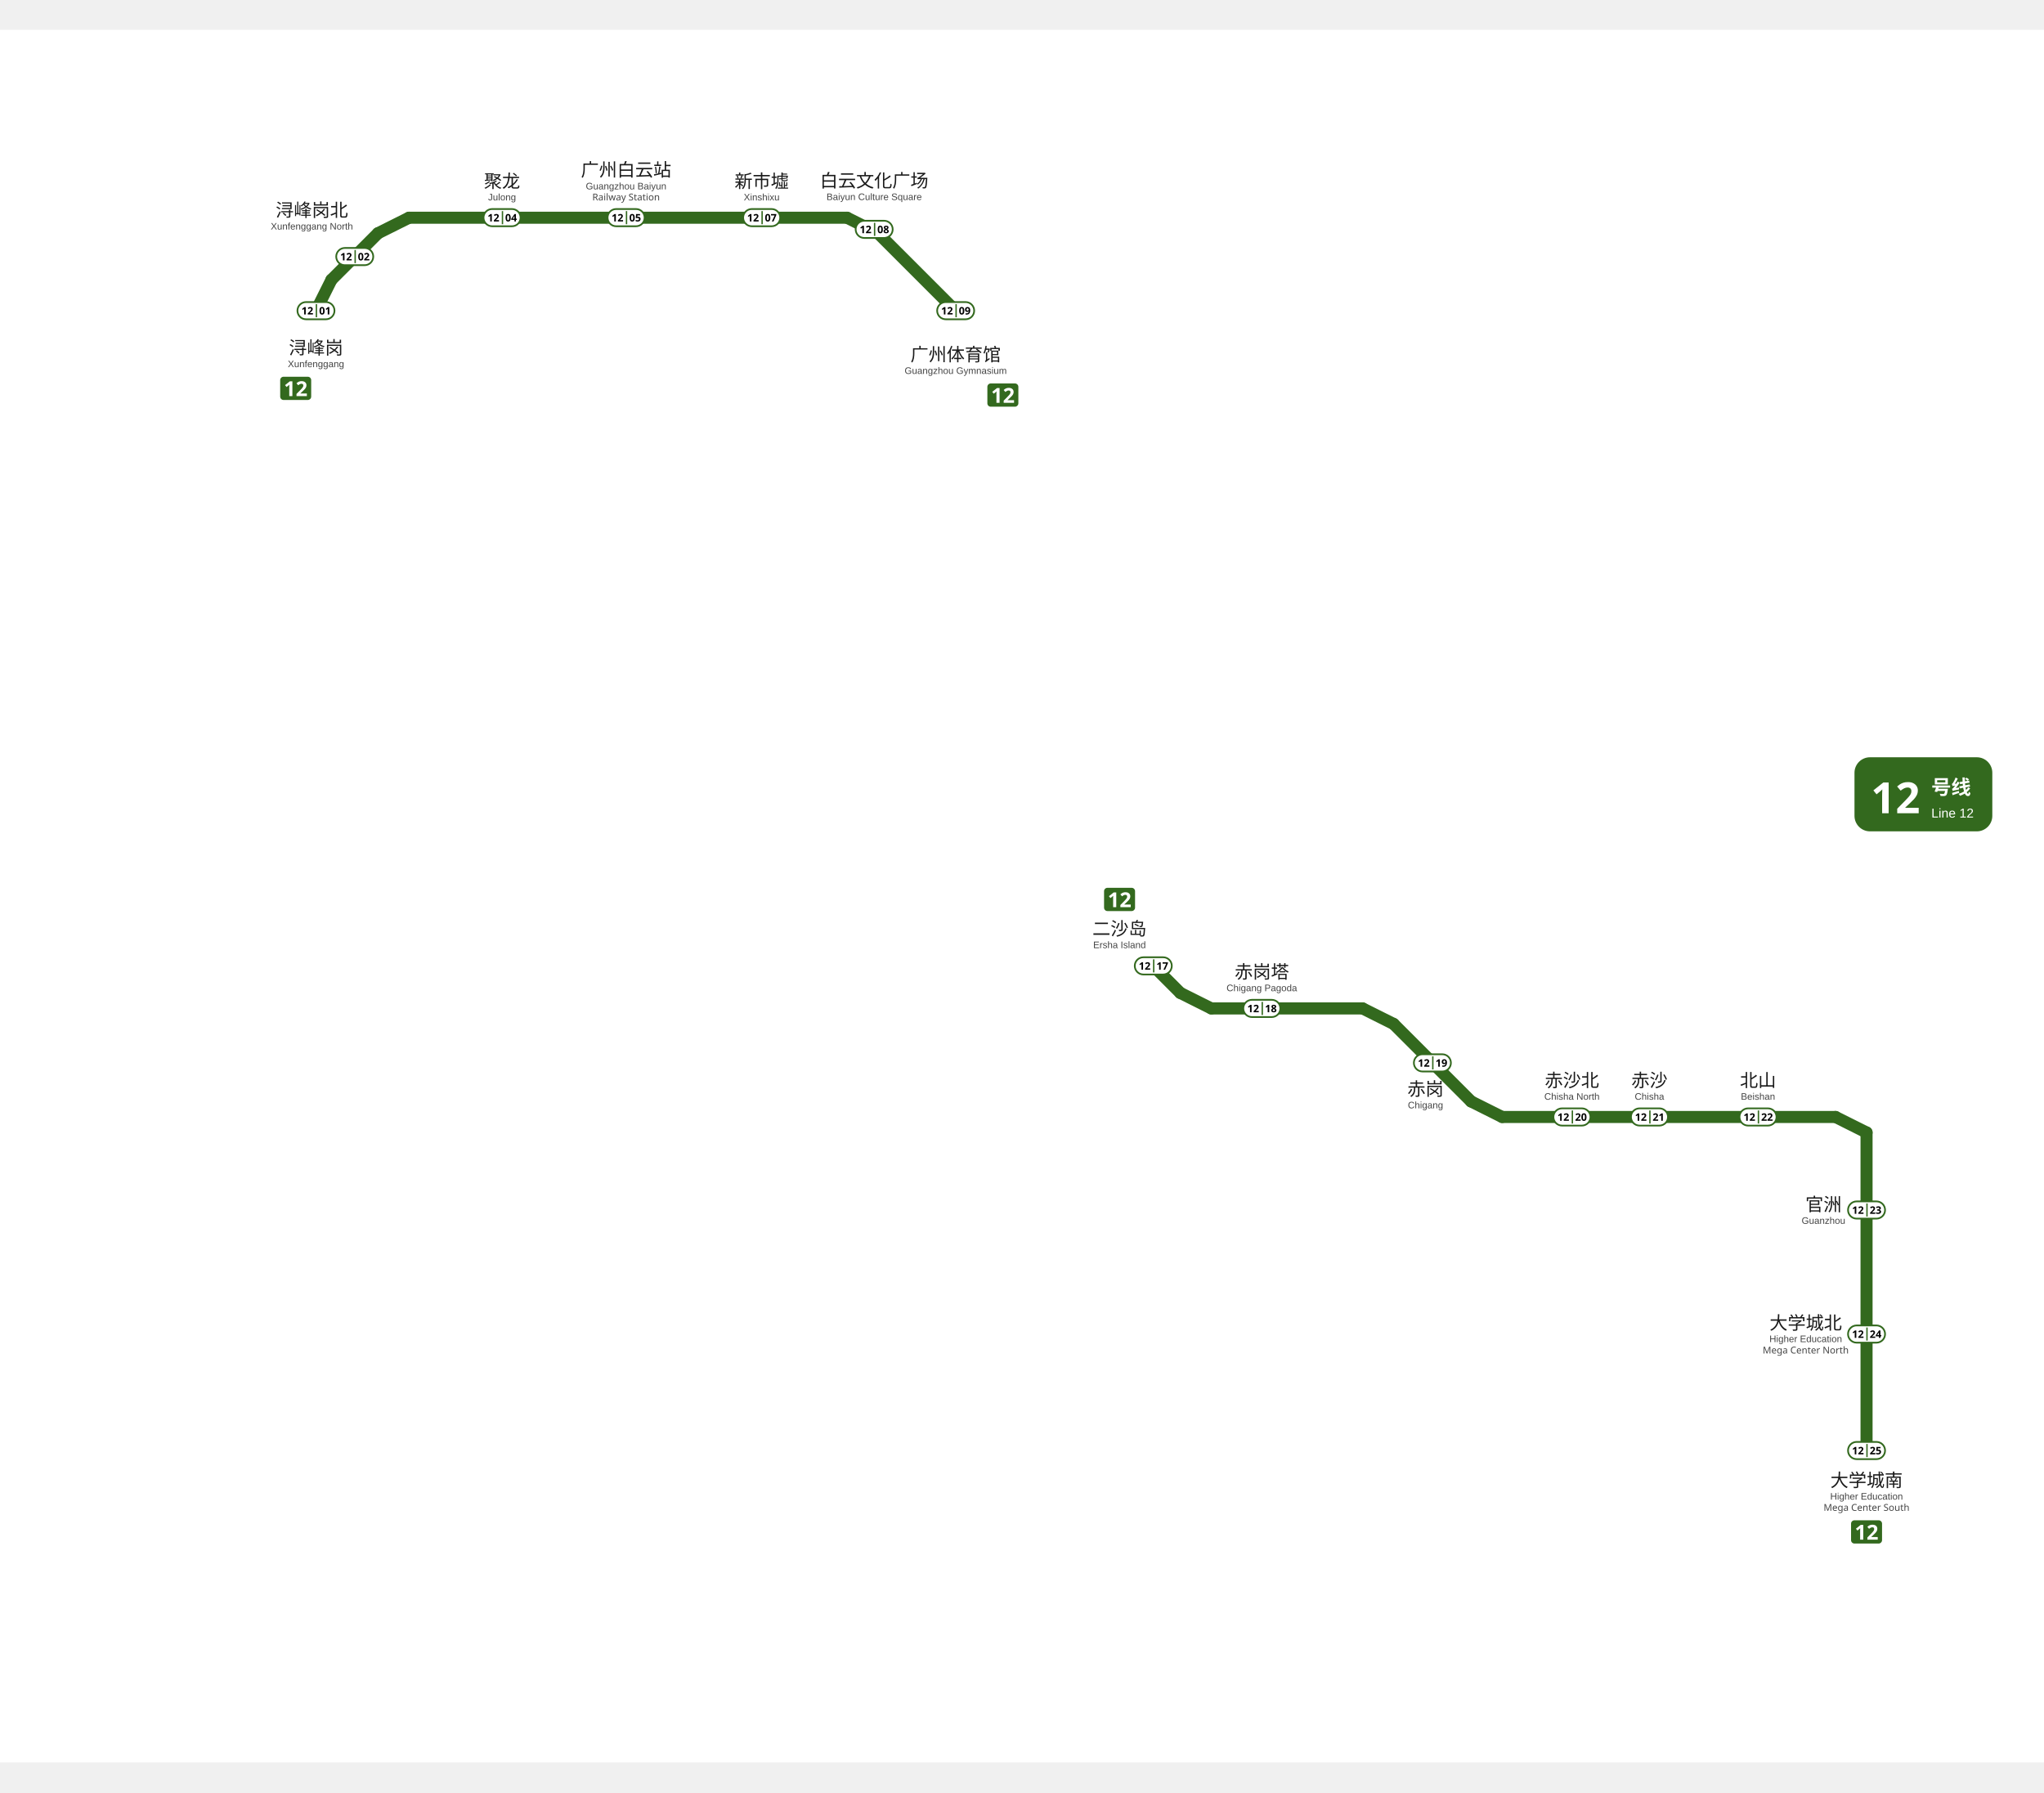
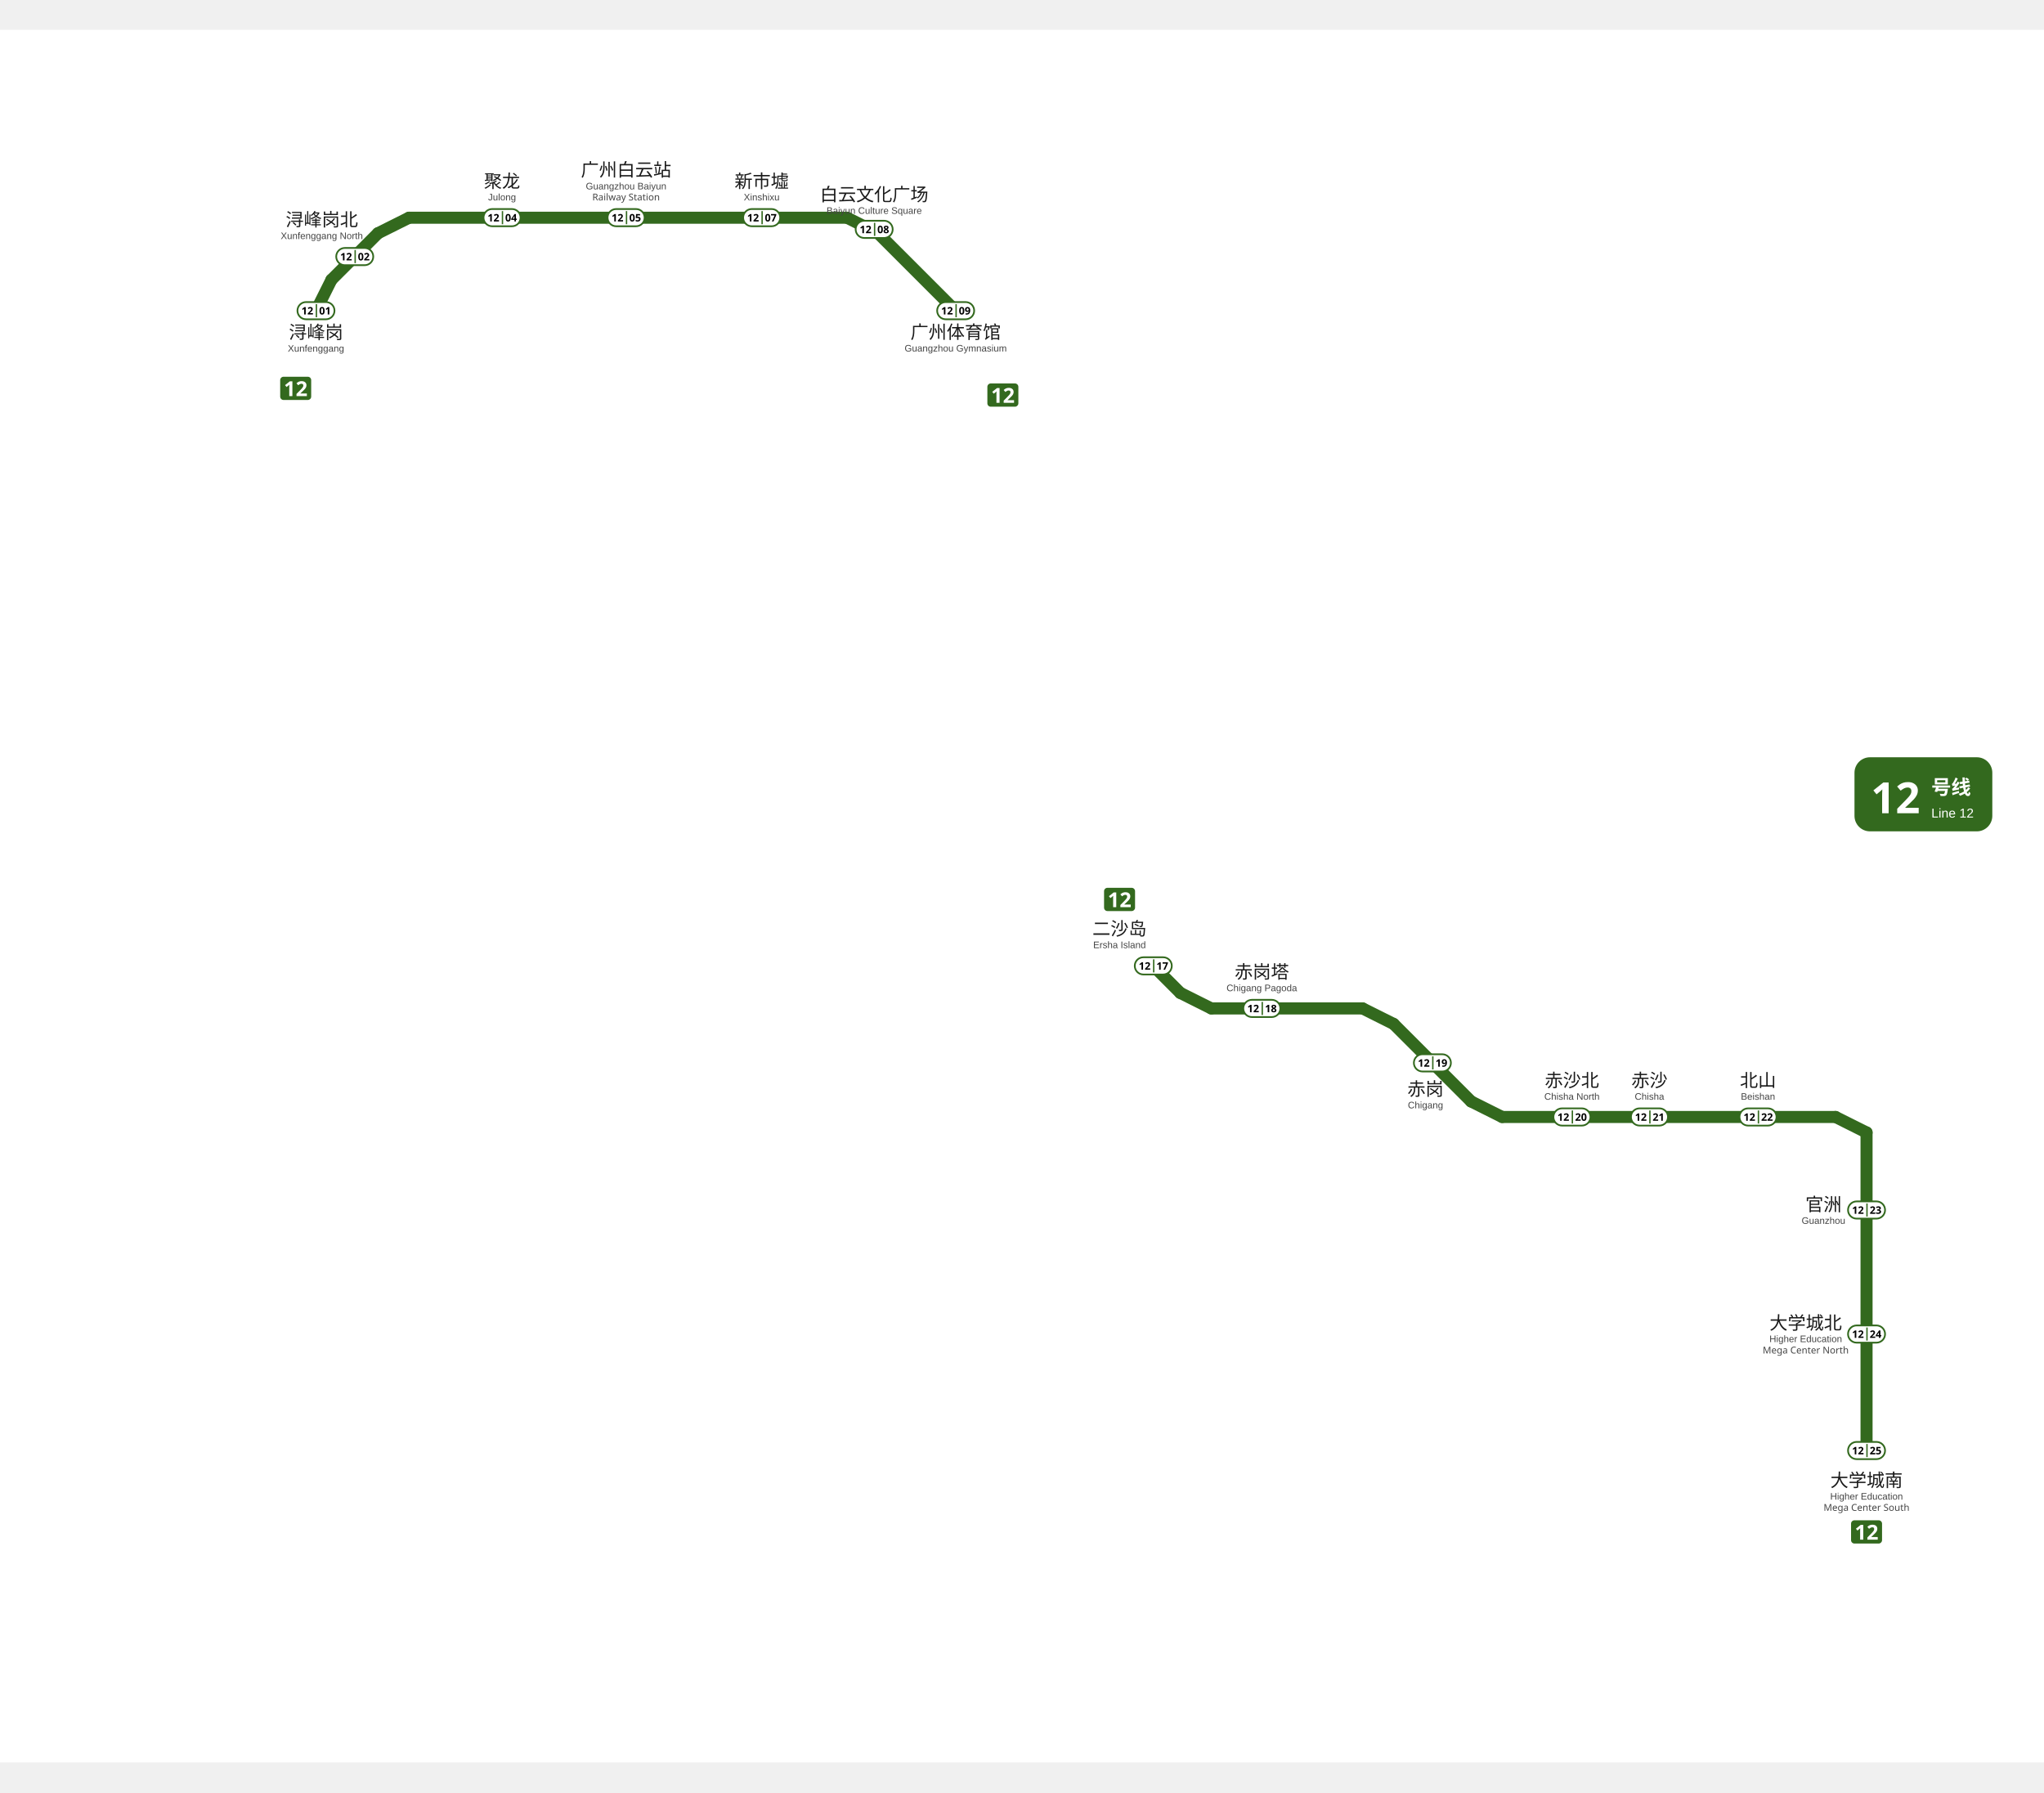
<svg xmlns="http://www.w3.org/2000/svg" data-multi="1" data-chains="浔峰岗,浔峰岗北,聚龙,广州白云站,新市墟,白云文化广场,广州体育馆|二沙岛,赤岗塔,赤岗,赤沙北,赤沙,北山,官洲,大学城北,大学城南" viewBox="883.1 577.2 1186.4 1005.6" data-pins="二沙岛,北山,大学城北,大学城南,官洲,广州体育馆,广州白云站,新市墟,浔峰岗,浔峰岗北,白云文化广场,聚龙,赤岗,赤岗塔,赤沙,赤沙北" width="690" height="605">
  <rect x="883.1" y="577.2" width="1186.4" height="1005.6" fill="#ffffff" />
  <g id="走廊">
    <line x1="1066.50" y1="740.25" x2="1075.50" y2="722.25" style="fill:none;stroke:#33691E;stroke-width:7;stroke-linecap:round" />
    <line x1="1075.50" y1="722.25" x2="1102.50" y2="695.25" style="fill:none;stroke:#33691E;stroke-width:7;stroke-linecap:round" />
    <line x1="1102.50" y1="695.25" x2="1120.50" y2="686.25" style="fill:none;stroke:#33691E;stroke-width:7;stroke-linecap:round" />
    <line x1="1120.50" y1="686.25" x2="1374.75" y2="686.25" style="fill:none;stroke:#33691E;stroke-width:7;stroke-linecap:round" />
    <line x1="1374.75" y1="686.25" x2="1392.75" y2="695.25" style="fill:none;stroke:#33691E;stroke-width:7;stroke-linecap:round" />
    <line x1="1392.75" y1="695.25" x2="1437.75" y2="740.25" style="fill:none;stroke:#33691E;stroke-width:7;stroke-linecap:round" />
    <line x1="1552.50" y1="1120.50" x2="1568.20" y2="1136.20" style="fill:none;stroke:#33691E;stroke-width:7;stroke-linecap:round" />
    <line x1="1568.20" y1="1136.20" x2="1586.20" y2="1145.20" style="fill:none;stroke:#33691E;stroke-width:7;stroke-linecap:round" />
    <line x1="1586.20" y1="1145.20" x2="1674.00" y2="1145.20" style="fill:none;stroke:#33691E;stroke-width:7;stroke-linecap:round" />
    <line x1="1674.00" y1="1145.20" x2="1692.00" y2="1154.20" style="fill:none;stroke:#33691E;stroke-width:7;stroke-linecap:round" />
    <line x1="1692.00" y1="1154.20" x2="1737.00" y2="1199.20" style="fill:none;stroke:#33691E;stroke-width:7;stroke-linecap:round" />
    <line x1="1737.00" y1="1199.20" x2="1755.00" y2="1208.20" style="fill:none;stroke:#33691E;stroke-width:7;stroke-linecap:round" />
    <line x1="1755.00" y1="1208.20" x2="1948.50" y2="1208.20" style="fill:none;stroke:#33691E;stroke-width:7;stroke-linecap:round" />
    <line x1="1948.50" y1="1208.20" x2="1966.50" y2="1217.20" style="fill:none;stroke:#33691E;stroke-width:7;stroke-linecap:round" />
    <line x1="1966.50" y1="1217.20" x2="1966.50" y2="1401.80" style="fill:none;stroke:#33691E;stroke-width:7;stroke-linecap:round" />
  </g>
  <g id="线路徽标">
    <g data-badge="chip" transform="translate(1045.73 778.544)" data-box="1045.7,778.5,1063.7,792.0">
      <path d="M16.04 13.49h-14.09c-1.07 0 -1.95 -0.88 -1.95 -1.95v-9.59c0 -1.07 0.88 -1.95 1.95 -1.95h14.09c1.07 0 1.95 0.88 1.95 1.95v9.59C17.99 12.61 17.11 13.49 16.04 13.49z" fill="#33691E" />
      <path d="M7.08 11.24h-1.81v-4.96c0 -0.2 0 -0.47 0.01 -0.81c0.01 -0.34 0.02 -0.64 0.04 -0.89c-0.04 0.05 -0.13 0.13 -0.26 0.26c-0.13 0.12 -0.25 0.23 -0.37 0.33l-0.98 0.79l-0.88 -1.09l2.76 -2.2h1.49V11.24z" fill="#FFFFFF" />
      <path d="M15.46 11.24h-5.99v-1.26l2.15 -2.17c0.43 -0.45 0.78 -0.82 1.04 -1.12c0.26 -0.3 0.46 -0.57 0.58 -0.82s0.18 -0.51 0.18 -0.79c0 -0.34 -0.09 -0.6 -0.28 -0.77s-0.44 -0.25 -0.76 -0.25c-0.33 0 -0.65 0.08 -0.96 0.23c-0.31 0.15 -0.64 0.37 -0.98 0.65l-0.98 -1.16c0.24 -0.21 0.5 -0.41 0.78 -0.59c0.28 -0.19 0.6 -0.34 0.97 -0.46c0.36 -0.12 0.8 -0.17 1.31 -0.17c0.56 0 1.04 0.1 1.45 0.31s0.72 0.48 0.94 0.83c0.22 0.35 0.33 0.74 0.33 1.18c0 0.47 -0.09 0.9 -0.28 1.3c-0.19 0.39 -0.46 0.78 -0.82 1.16s-0.79 0.81 -1.29 1.27l-1.1 1.03v0.08h3.73V11.24z" fill="#FFFFFF" />
    </g>
    <g data-badge="chip" transform="translate(1456.2 782.446)" data-box="1456.2,782.4,1474.2,795.9">
      <path d="M16.04 13.49h-14.09c-1.07 0 -1.95 -0.88 -1.95 -1.95v-9.59c0 -1.07 0.88 -1.95 1.95 -1.95h14.09c1.07 0 1.95 0.88 1.95 1.95v9.59C17.99 12.61 17.11 13.49 16.04 13.49z" fill="#33691E" />
      <path d="M7.08 11.24h-1.81v-4.96c0 -0.2 0 -0.47 0.01 -0.81c0.01 -0.34 0.02 -0.64 0.04 -0.89c-0.04 0.05 -0.13 0.13 -0.26 0.26c-0.13 0.12 -0.25 0.23 -0.37 0.33l-0.98 0.79l-0.88 -1.09l2.76 -2.2h1.49V11.24z" fill="#FFFFFF" />
      <path d="M15.46 11.24h-5.99v-1.26l2.15 -2.17c0.43 -0.45 0.78 -0.82 1.04 -1.12c0.26 -0.3 0.46 -0.57 0.58 -0.82s0.18 -0.51 0.18 -0.79c0 -0.34 -0.09 -0.6 -0.28 -0.77s-0.44 -0.25 -0.76 -0.25c-0.33 0 -0.65 0.08 -0.96 0.23c-0.31 0.15 -0.64 0.37 -0.98 0.65l-0.98 -1.16c0.24 -0.21 0.5 -0.41 0.78 -0.59c0.28 -0.19 0.6 -0.34 0.97 -0.46c0.36 -0.12 0.8 -0.17 1.31 -0.17c0.56 0 1.04 0.1 1.45 0.31s0.72 0.48 0.94 0.83c0.22 0.35 0.33 0.74 0.33 1.18c0 0.47 -0.09 0.9 -0.28 1.3c-0.19 0.39 -0.46 0.78 -0.82 1.16s-0.79 0.81 -1.29 1.27l-1.1 1.03v0.08h3.73V11.24z" fill="#FFFFFF" />
    </g>
    <g data-badge="header" transform="translate(1959.5 999.417)" data-ink="#FFFFFF" data-box="1959.5,999.4,2039.5,1042.4" data-chip="1959.5,999.4,2039.5,1042.4">
      <rect x="0" y="0" width="80.0" height="43.0" rx="9.0" fill="#33691E" />
      <text x="9.5" y="32.5" font-family="'Microsoft YaHei', sans-serif" font-size="25" font-weight="bold" fill="#FFFFFF">12</text>
      <text x="44.6" y="21.5" font-family="'Microsoft YaHei', sans-serif" font-size="11.5" font-weight="600" fill="#FFFFFF">号线</text>
      <text x="44.6" y="35.0" font-family="Arial, sans-serif" font-size="7.5" fill="#FFFFFF">Line 12</text>
    </g>
    <g data-badge="chip" transform="translate(1523.93 1075.19)" data-box="1523.9,1075.2,1541.9,1088.7">
      <path d="M16.04 13.49h-14.09c-1.07 0 -1.95 -0.88 -1.95 -1.95v-9.59c0 -1.07 0.88 -1.95 1.95 -1.95h14.09c1.07 0 1.95 0.88 1.95 1.95v9.59C17.99 12.61 17.11 13.49 16.04 13.49z" fill="#33691E" />
      <path d="M7.08 11.24h-1.81v-4.96c0 -0.2 0 -0.47 0.01 -0.81c0.01 -0.34 0.02 -0.64 0.04 -0.89c-0.04 0.05 -0.13 0.13 -0.26 0.26c-0.13 0.12 -0.25 0.23 -0.37 0.33l-0.98 0.79l-0.88 -1.09l2.76 -2.2h1.49V11.24z" fill="#FFFFFF" />
      <path d="M15.46 11.24h-5.99v-1.26l2.15 -2.17c0.43 -0.45 0.78 -0.82 1.04 -1.12c0.26 -0.3 0.46 -0.57 0.58 -0.82s0.18 -0.51 0.18 -0.79c0 -0.34 -0.09 -0.6 -0.28 -0.77s-0.44 -0.25 -0.76 -0.25c-0.33 0 -0.65 0.08 -0.96 0.23c-0.31 0.15 -0.64 0.37 -0.98 0.65l-0.98 -1.16c0.24 -0.21 0.5 -0.41 0.78 -0.59c0.28 -0.19 0.6 -0.34 0.97 -0.46c0.36 -0.12 0.8 -0.17 1.31 -0.17c0.56 0 1.04 0.1 1.45 0.31s0.72 0.48 0.94 0.83c0.22 0.35 0.33 0.74 0.33 1.18c0 0.47 -0.09 0.9 -0.28 1.3c-0.19 0.39 -0.46 0.78 -0.82 1.16s-0.79 0.81 -1.29 1.27l-1.1 1.03v0.08h3.73V11.24z" fill="#FFFFFF" />
    </g>
    <g data-badge="chip" transform="translate(1957.51 1442.3)" data-box="1957.5,1442.3,1975.5,1455.8">
      <path d="M16.04 13.49h-14.09c-1.07 0 -1.95 -0.88 -1.95 -1.95v-9.59c0 -1.07 0.88 -1.95 1.95 -1.95h14.09c1.07 0 1.95 0.88 1.95 1.95v9.59C17.99 12.61 17.11 13.49 16.04 13.49z" fill="#33691E" />
      <path d="M7.08 11.24h-1.81v-4.96c0 -0.2 0 -0.47 0.01 -0.81c0.01 -0.34 0.02 -0.64 0.04 -0.89c-0.04 0.05 -0.13 0.13 -0.26 0.26c-0.13 0.12 -0.25 0.23 -0.37 0.33l-0.98 0.79l-0.88 -1.09l2.76 -2.2h1.49V11.24z" fill="#FFFFFF" />
      <path d="M15.46 11.24h-5.99v-1.26l2.15 -2.17c0.43 -0.45 0.78 -0.82 1.04 -1.12c0.26 -0.3 0.46 -0.57 0.58 -0.82s0.18 -0.51 0.18 -0.79c0 -0.34 -0.09 -0.6 -0.28 -0.77s-0.44 -0.25 -0.76 -0.25c-0.33 0 -0.65 0.08 -0.96 0.23c-0.31 0.15 -0.64 0.37 -0.98 0.65l-0.98 -1.16c0.24 -0.21 0.5 -0.41 0.78 -0.59c0.28 -0.19 0.6 -0.34 0.97 -0.46c0.36 -0.12 0.8 -0.17 1.31 -0.17c0.56 0 1.04 0.1 1.45 0.31s0.72 0.48 0.94 0.83c0.22 0.35 0.33 0.74 0.33 1.18c0 0.47 -0.09 0.9 -0.28 1.3c-0.19 0.39 -0.46 0.78 -0.82 1.16s-0.79 0.81 -1.29 1.27l-1.1 1.03v0.08h3.73V11.24z" fill="#FFFFFF" />
    </g>
  </g>
  <g id="站名标注" font-family="'Microsoft YaHei', 'PingFang SC', sans-serif">
-     <text x="1066.50" y="765.50" text-anchor="middle" font-size="10.5" font-weight="500" fill="#1a1a1a">浔峰岗</text>
-     <text x="1066.50" y="773.00" text-anchor="middle" font-size="5.5" font-family="Arial, sans-serif" fill="#444444">Xunfenggang</text>
+     <text x="1066.50" y="756.50" text-anchor="middle" font-size="10.5" font-weight="500" fill="#1a1a1a">浔峰岗</text>
+     <text x="1066.50" y="764.00" text-anchor="middle" font-size="5.5" font-family="Arial, sans-serif" fill="#444444">Xunfenggang</text>
    <text x="1174.50" y="668.80" text-anchor="middle" font-size="10.5" font-weight="500" fill="#1a1a1a">聚龙</text>
    <text x="1174.50" y="676.20" text-anchor="middle" font-size="5.5" font-family="Arial, sans-serif" fill="#444444">Julong</text>
    <text x="1246.50" y="662.20" text-anchor="middle" font-size="10.5" font-weight="500" fill="#1a1a1a">广州白云站</text>
    <text x="1246.50" y="669.80" text-anchor="middle" font-size="5.5" font-family="Arial, sans-serif" fill="#444444">Guangzhou Baiyun</text>
    <text x="1246.50" y="676.20" text-anchor="middle" font-size="5.5" fill="#444444">Railway Station</text>
    <text x="1325.20" y="668.80" text-anchor="middle" font-size="10.5" font-weight="500" fill="#1a1a1a">新市墟</text>
    <text x="1325.20" y="676.20" text-anchor="middle" font-size="5.5" font-family="Arial, sans-serif" fill="#444444">Xinshixu</text>
-     <text x="1437.80" y="769.40" text-anchor="middle" font-size="10.5" font-weight="500" fill="#1a1a1a">广州体育馆</text>
-     <text x="1437.80" y="776.90" text-anchor="middle" font-size="5.5" font-family="Arial, sans-serif" fill="#444444">Guangzhou Gymnasium</text>
-     <text x="1064.10" y="685.60" text-anchor="middle" font-size="10.5" font-weight="500" fill="#1a1a1a">浔峰岗北</text>
-     <text x="1064.10" y="693.10" text-anchor="middle" font-size="5.5" font-family="Arial, sans-serif" fill="#444444">Xunfenggang North</text>
-     <text x="1390.50" y="668.50" text-anchor="middle" font-size="10.5" font-weight="500" fill="#1a1a1a">白云文化广场</text>
-     <text x="1390.50" y="676.00" text-anchor="middle" font-size="5.5" font-family="Arial, sans-serif" fill="#444444">Baiyun Culture Square</text>
+     <text x="1437.80" y="756.40" text-anchor="middle" font-size="10.5" font-weight="500" fill="#1a1a1a">广州体育馆</text>
+     <text x="1437.80" y="763.90" text-anchor="middle" font-size="5.5" font-family="Arial, sans-serif" fill="#444444">Guangzhou Gymnasium</text>
+     <text x="1069.89" y="691.12" text-anchor="middle" font-size="10.5" font-weight="500" fill="#1a1a1a">浔峰岗北</text>
+     <text x="1069.89" y="698.62" text-anchor="middle" font-size="5.5" font-family="Arial, sans-serif" fill="#444444">Xunfenggang North</text>
+     <text x="1390.50" y="676.50" text-anchor="middle" font-size="10.5" font-weight="500" fill="#1a1a1a">白云文化广场</text>
+     <text x="1390.50" y="684.00" text-anchor="middle" font-size="5.5" font-family="Arial, sans-serif" fill="#444444">Baiyun Culture Square</text>
    <text x="1615.50" y="1127.70" text-anchor="middle" font-size="10.5" font-weight="500" fill="#1a1a1a">赤岗塔</text>
    <text x="1615.50" y="1135.20" text-anchor="middle" font-size="5.5" font-family="Arial, sans-serif" fill="#444444">Chigang Pagoda</text>
    <text x="1710.50" y="1195.70" text-anchor="middle" font-size="10.5" font-weight="500" fill="#1a1a1a">赤岗</text>
    <text x="1710.50" y="1203.20" text-anchor="middle" font-size="5.5" font-family="Arial, sans-serif" fill="#444444">Chigang</text>
    <text x="1795.50" y="1190.70" text-anchor="middle" font-size="10.5" font-weight="500" fill="#1a1a1a">赤沙北</text>
    <text x="1795.50" y="1198.20" text-anchor="middle" font-size="5.5" font-family="Arial, sans-serif" fill="#444444">Chisha North</text>
    <text x="1840.50" y="1190.70" text-anchor="middle" font-size="10.5" font-weight="500" fill="#1a1a1a">赤沙</text>
    <text x="1840.50" y="1198.20" text-anchor="middle" font-size="5.5" font-family="Arial, sans-serif" fill="#444444">Chisha</text>
    <text x="1903.50" y="1190.70" text-anchor="middle" font-size="10.5" font-weight="500" fill="#1a1a1a">北山</text>
    <text x="1903.50" y="1198.20" text-anchor="middle" font-size="5.5" font-family="Arial, sans-serif" fill="#444444">Beishan</text>
    <text x="1941.50" y="1262.73" text-anchor="middle" font-size="10.5" font-weight="500" fill="#1a1a1a">官洲</text>
    <text x="1941.50" y="1270.23" text-anchor="middle" font-size="5.5" font-family="Arial, sans-serif" fill="#444444">Guanzhou</text>
    <text x="1931.20" y="1331.48" text-anchor="middle" font-size="10.5" font-weight="500" fill="#1a1a1a">大学城北</text>
    <text x="1931.20" y="1338.88" text-anchor="middle" font-size="5.5" font-family="Arial, sans-serif" fill="#444444">Higher Education</text>
    <text x="1931.20" y="1345.48" text-anchor="middle" font-size="5.5" fill="#444444">Mega Center North</text>
    <text x="1966.50" y="1422.80" text-anchor="middle" font-size="10.5" font-weight="500" fill="#1a1a1a">大学城南</text>
    <text x="1966.50" y="1430.30" text-anchor="middle" font-size="5.5" font-family="Arial, sans-serif" fill="#444444">Higher Education</text>
    <text x="1966.50" y="1436.80" text-anchor="middle" font-size="5.5" fill="#444444">Mega Center South</text>
    <text x="1532.90" y="1102.70" text-anchor="middle" font-size="10.5" font-weight="500" fill="#1a1a1a">二沙岛</text>
    <text x="1532.90" y="1110.20" text-anchor="middle" font-size="5.5" font-family="Arial, sans-serif" fill="#444444">Ersha Island</text>
  </g>
  <g id="编号牌" font-family="'Microsoft YaHei', 'PingFang SC', sans-serif">
    <rect x="1055.75" y="735.20" width="21.50" height="10.00" rx="5.00" fill="#FFFFFF" stroke="#33691E" stroke-width="1.0" />
    <line x1="1066.75" y1="736.40" x2="1066.75" y2="744.00" stroke="#33691E" stroke-width="0.8" />
    <text x="1061.50" y="740.08" text-anchor="middle" dominant-baseline="central" font-size="6.0" font-weight="700" fill="#000000">12</text>
    <text x="1071.75" y="740.08" text-anchor="middle" dominant-baseline="central" font-size="6.0" font-weight="700" fill="#000000">01</text>
    <rect x="1078.25" y="703.80" width="21.50" height="10.00" rx="5.00" fill="#FFFFFF" stroke="#33691E" stroke-width="1.0" />
    <line x1="1089.25" y1="705.00" x2="1089.25" y2="712.60" stroke="#33691E" stroke-width="0.8" />
    <text x="1084.00" y="708.68" text-anchor="middle" dominant-baseline="central" font-size="6.0" font-weight="700" fill="#000000">12</text>
    <text x="1094.25" y="708.68" text-anchor="middle" dominant-baseline="central" font-size="6.0" font-weight="700" fill="#000000">02</text>
    <rect x="1163.75" y="681.20" width="21.50" height="10.00" rx="5.00" fill="#FFFFFF" stroke="#33691E" stroke-width="1.0" />
    <line x1="1174.75" y1="682.40" x2="1174.75" y2="690.00" stroke="#33691E" stroke-width="0.8" />
    <text x="1169.50" y="686.08" text-anchor="middle" dominant-baseline="central" font-size="6.0" font-weight="700" fill="#000000">12</text>
    <text x="1179.75" y="686.08" text-anchor="middle" dominant-baseline="central" font-size="6.0" font-weight="700" fill="#000000">04</text>
    <rect x="1235.75" y="681.20" width="21.50" height="10.00" rx="5.00" fill="#FFFFFF" stroke="#33691E" stroke-width="1.0" />
    <line x1="1246.75" y1="682.40" x2="1246.75" y2="690.00" stroke="#33691E" stroke-width="0.8" />
    <text x="1241.50" y="686.08" text-anchor="middle" dominant-baseline="central" font-size="6.0" font-weight="700" fill="#000000">12</text>
    <text x="1251.75" y="686.08" text-anchor="middle" dominant-baseline="central" font-size="6.0" font-weight="700" fill="#000000">05</text>
    <rect x="1314.45" y="681.20" width="21.50" height="10.00" rx="5.00" fill="#FFFFFF" stroke="#33691E" stroke-width="1.0" />
    <line x1="1325.45" y1="682.40" x2="1325.45" y2="690.00" stroke="#33691E" stroke-width="0.8" />
    <text x="1320.20" y="686.08" text-anchor="middle" dominant-baseline="central" font-size="6.0" font-weight="700" fill="#000000">12</text>
    <text x="1330.45" y="686.08" text-anchor="middle" dominant-baseline="central" font-size="6.0" font-weight="700" fill="#000000">07</text>
    <rect x="1379.75" y="688.00" width="21.50" height="10.00" rx="5.00" fill="#FFFFFF" stroke="#33691E" stroke-width="1.0" />
    <line x1="1390.75" y1="689.20" x2="1390.75" y2="696.80" stroke="#33691E" stroke-width="0.8" />
    <text x="1385.50" y="692.88" text-anchor="middle" dominant-baseline="central" font-size="6.0" font-weight="700" fill="#000000">12</text>
    <text x="1395.75" y="692.88" text-anchor="middle" dominant-baseline="central" font-size="6.0" font-weight="700" fill="#000000">08</text>
    <rect x="1427.05" y="735.20" width="21.50" height="10.00" rx="5.00" fill="#FFFFFF" stroke="#33691E" stroke-width="1.0" />
    <line x1="1438.05" y1="736.40" x2="1438.05" y2="744.00" stroke="#33691E" stroke-width="0.8" />
    <text x="1432.80" y="740.08" text-anchor="middle" dominant-baseline="central" font-size="6.0" font-weight="700" fill="#000000">12</text>
    <text x="1443.05" y="740.08" text-anchor="middle" dominant-baseline="central" font-size="6.0" font-weight="700" fill="#000000">09</text>
    <rect x="1541.75" y="1115.50" width="21.50" height="10.00" rx="5.00" fill="#FFFFFF" stroke="#33691E" stroke-width="1.0" />
    <line x1="1552.75" y1="1116.70" x2="1552.75" y2="1124.30" stroke="#33691E" stroke-width="0.8" />
    <text x="1547.50" y="1120.38" text-anchor="middle" dominant-baseline="central" font-size="6.0" font-weight="700" fill="#000000">12</text>
    <text x="1557.75" y="1120.38" text-anchor="middle" dominant-baseline="central" font-size="6.0" font-weight="700" fill="#000000">17</text>
    <rect x="1604.75" y="1140.20" width="21.50" height="10.00" rx="5.00" fill="#FFFFFF" stroke="#33691E" stroke-width="1.0" />
    <line x1="1615.75" y1="1141.40" x2="1615.75" y2="1149.00" stroke="#33691E" stroke-width="0.8" />
    <text x="1610.50" y="1145.08" text-anchor="middle" dominant-baseline="central" font-size="6.0" font-weight="700" fill="#000000">12</text>
    <text x="1620.75" y="1145.08" text-anchor="middle" dominant-baseline="central" font-size="6.0" font-weight="700" fill="#000000">18</text>
    <rect x="1703.75" y="1171.80" width="21.50" height="10.00" rx="5.00" fill="#FFFFFF" stroke="#33691E" stroke-width="1.0" />
    <line x1="1714.75" y1="1173.00" x2="1714.75" y2="1180.60" stroke="#33691E" stroke-width="0.8" />
    <text x="1709.50" y="1176.68" text-anchor="middle" dominant-baseline="central" font-size="6.0" font-weight="700" fill="#000000">12</text>
    <text x="1719.75" y="1176.68" text-anchor="middle" dominant-baseline="central" font-size="6.0" font-weight="700" fill="#000000">19</text>
    <rect x="1784.75" y="1203.20" width="21.50" height="10.00" rx="5.00" fill="#FFFFFF" stroke="#33691E" stroke-width="1.0" />
    <line x1="1795.75" y1="1204.40" x2="1795.75" y2="1212.00" stroke="#33691E" stroke-width="0.8" />
    <text x="1790.50" y="1208.08" text-anchor="middle" dominant-baseline="central" font-size="6.0" font-weight="700" fill="#000000">12</text>
    <text x="1800.75" y="1208.08" text-anchor="middle" dominant-baseline="central" font-size="6.0" font-weight="700" fill="#000000">20</text>
    <rect x="1829.75" y="1203.20" width="21.50" height="10.00" rx="5.00" fill="#FFFFFF" stroke="#33691E" stroke-width="1.0" />
    <line x1="1840.75" y1="1204.40" x2="1840.75" y2="1212.00" stroke="#33691E" stroke-width="0.8" />
    <text x="1835.50" y="1208.08" text-anchor="middle" dominant-baseline="central" font-size="6.0" font-weight="700" fill="#000000">12</text>
    <text x="1845.75" y="1208.08" text-anchor="middle" dominant-baseline="central" font-size="6.0" font-weight="700" fill="#000000">21</text>
    <rect x="1892.75" y="1203.20" width="21.50" height="10.00" rx="5.00" fill="#FFFFFF" stroke="#33691E" stroke-width="1.0" />
    <line x1="1903.75" y1="1204.40" x2="1903.75" y2="1212.00" stroke="#33691E" stroke-width="0.8" />
    <text x="1898.50" y="1208.08" text-anchor="middle" dominant-baseline="central" font-size="6.0" font-weight="700" fill="#000000">12</text>
    <text x="1908.75" y="1208.08" text-anchor="middle" dominant-baseline="central" font-size="6.0" font-weight="700" fill="#000000">22</text>
    <rect x="1955.75" y="1257.20" width="21.50" height="10.00" rx="5.00" fill="#FFFFFF" stroke="#33691E" stroke-width="1.0" />
    <line x1="1966.75" y1="1258.40" x2="1966.75" y2="1266.00" stroke="#33691E" stroke-width="0.8" />
    <text x="1961.50" y="1262.08" text-anchor="middle" dominant-baseline="central" font-size="6.0" font-weight="700" fill="#000000">12</text>
    <text x="1971.75" y="1262.08" text-anchor="middle" dominant-baseline="central" font-size="6.0" font-weight="700" fill="#000000">23</text>
    <rect x="1955.75" y="1329.20" width="21.50" height="10.00" rx="5.00" fill="#FFFFFF" stroke="#33691E" stroke-width="1.0" />
    <line x1="1966.75" y1="1330.40" x2="1966.75" y2="1338.00" stroke="#33691E" stroke-width="0.8" />
    <text x="1961.50" y="1334.08" text-anchor="middle" dominant-baseline="central" font-size="6.0" font-weight="700" fill="#000000">12</text>
    <text x="1971.75" y="1334.08" text-anchor="middle" dominant-baseline="central" font-size="6.0" font-weight="700" fill="#000000">24</text>
    <rect x="1955.75" y="1396.80" width="21.50" height="10.00" rx="5.00" fill="#FFFFFF" stroke="#33691E" stroke-width="1.0" />
    <line x1="1966.75" y1="1398.00" x2="1966.75" y2="1405.60" stroke="#33691E" stroke-width="0.8" />
    <text x="1961.50" y="1401.68" text-anchor="middle" dominant-baseline="central" font-size="6.0" font-weight="700" fill="#000000">12</text>
    <text x="1971.75" y="1401.68" text-anchor="middle" dominant-baseline="central" font-size="6.0" font-weight="700" fill="#000000">25</text>
  </g>
</svg>
